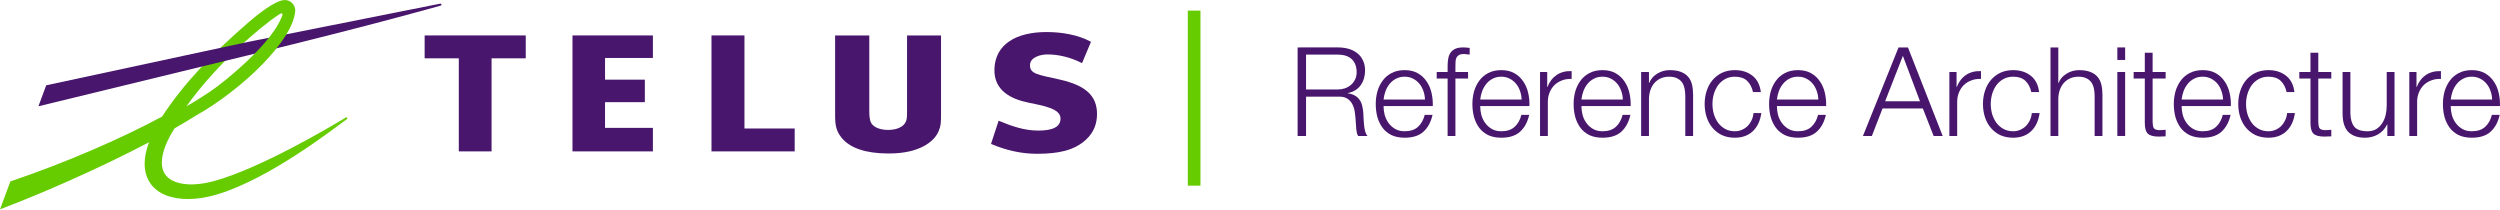
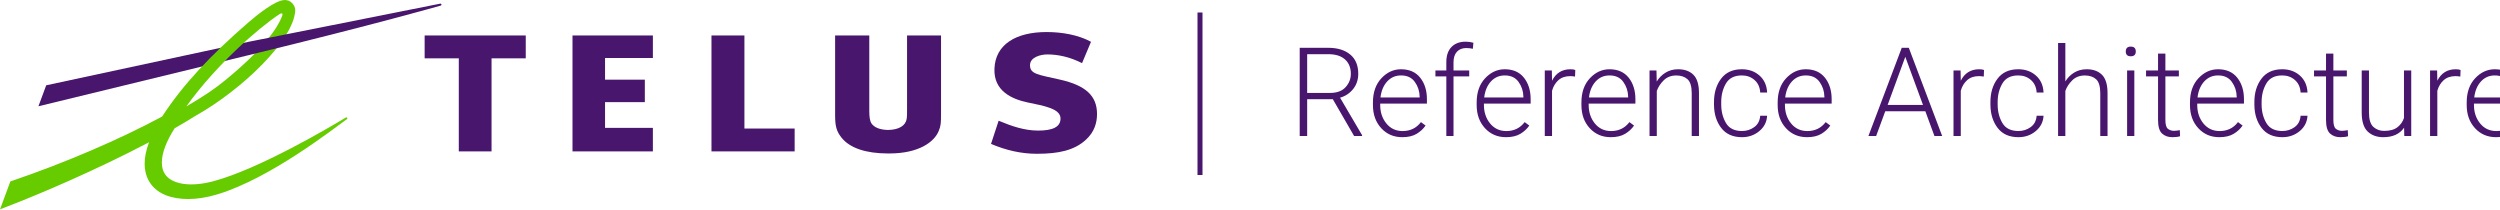
- <svg xmlns="http://www.w3.org/2000/svg" width="1e3" height="83.723" enable-background="new 0 0 273.274 74.559" version="1.1" viewBox="0 0 1e3 83.724">
-   <g fill="#49166d">
-     <polyline transform="matrix(1.8602 0 0 1.8602 0 .0065079)" points="140.39 12.462 140.39 7.616 123.1 7.616 123.1 32.549 140.39 32.549 140.39 27.492 130.1 27.492 130.1 21.965 138.66 21.965 138.66 17.125 130.1 17.125 130.1 12.462 140.39 12.462" />
-     <polyline transform="matrix(1.8602 0 0 1.8602 0 .0065079)" points="170.88 27.629 160.08 27.629 160.08 7.616 152.99 7.616 152.99 32.549 170.88 32.549 170.88 27.629" />
-     <path d="m424 31.849c-8.892-2.003-12.004-2.236-12.004-5.774 0-3.283 4.407-4.304 6.94-4.304 4.1 0 8.944 0.956 13.877 3.486l3.586-8.534c-5.058-2.757-11.542-3.905-17.785-3.905-12.264 0-20.492 4.976-20.839 14.677-0.352 8.847 6.845 12.156 13.455 13.522 6.373 1.317 12.837 2.444 12.969 6.23 0.117 3.491-3.023 4.987-8.949 4.987-5.486 0-10.588-1.763-15.8-3.947l-3.045 9.277c5.992 2.548 12.076 3.953 18.345 3.953 8.711 0 15.069-1.36 19.751-5.753 3.244-3.017 4.304-6.659 4.304-10.136 7e-3 -7.331-4.559-11.461-14.805-13.776" stroke-width="1.86" />
-     <polyline transform="matrix(1.8602 0 0 1.8602 0 .0065079)" points="113.05 12.538 113.05 7.616 91.309 7.616 91.309 12.538 98.655 12.538 98.655 32.549 105.7 32.549 105.7 12.538 113.05 12.538" />
-     <path d="m362.82 14.174v29.467c0 2.308 0 2.946-0.136 3.845-0.426 2.809-3.146 4.438-7.487 4.496-3.216-0.052-5.569-1.003-6.665-2.682-0.551-0.863-0.82-2.414-0.82-4.892v-30.233h-13.669v31.963c0 4.429 0.59 6.429 2.593 8.957 3.298 4.124 9.731 6.293 18.587 6.293h0.292 0.192c11.862 0 17.984-4.624 19.755-8.951 0.885-2.098 0.951-3.092 0.951-7.325v-30.937h-13.592" stroke-width="1.86" />
-     <path d="m176.02 1.474-76.652 15.261v5.346l0.244-0.063c50.638-12.309 76.407-19.712 76.615-19.764 0.286-0.074 0.387-0.298 0.348-0.485-0.043-0.197-0.249-0.361-0.554-0.294" stroke-width="1.86" />
-   </g>
-   <path d="m111.08 4.785v-0.007 0.007m2.621-4.769c-3.726 0.212-10.625 5.731-14.413 9.009-15.08 13.047-26.294 25.04-34.447 37.6-16.996 9.104-38.669 18.466-60.184 25.773l-0.519 0.175-4.141 11.152 2.364-0.915c13.687-5.216 36.532-15.012 57.241-25.901-1.166 3.11-1.754 5.969-1.754 8.577 0 1.942 0.326 3.75 0.975 5.394 1.302 3.281 3.869 5.766 7.428 7.18 5.3 2.113 12.53 2.152 20.78-0.344 21.076-6.39 46.075-26.003 51.517-29.904l0.208-0.147c0.214-0.154 0.229-0.387 0.14-0.545-0.119-0.18-0.37-0.229-0.577-0.102h-2e-3 2e-3l-0.268 0.162c-5.841 3.506-34.223 20.358-52.673 25.304-9.398 2.521-16.559 1.146-19.26-2.634-0.938-1.291-1.389-2.924-1.389-4.829 0-3.719 1.75-8.453 5.121-13.715 3.103-1.765 6.001-3.491 8.613-5.132 17.999-10.116 38.736-29.783 39.622-41.789 4e-3 -0.082 4e-3 -0.177 4e-3 -0.266 0-1.036-0.448-2.102-1.235-2.889-0.845-0.861-1.957-1.291-3.153-1.213zm-2.007 5.722c1.181-0.765 1.522-0.286 1.174 0.577-0.562 1.378-3.16 9.671-22.456 25.512-5.035 4.124-8.616 6.44-15.867 10.733 11.873-16.639 29.208-31.666 37.149-36.822z" fill="#6c0" stroke-width="1.86" />
-   <polyline transform="matrix(1.8602 0 0 1.8602 0 .0065079)" points="53.286 9.02 9.932 18.339 8.26 22.848 53.421 11.866 54.818 11.077 54.779 9.025 53.286 9.02" fill="#49166d" />
-   <g fill="#49166d" stroke-width="1.86" aria-label="Reference Architecture">
-     <path d="m522.42 35.789v-13.939h12.6q3.869 0 5.754 1.885 1.885 1.885 1.885 5.159 0 1.637-0.645 2.927-0.595 1.24-1.637 2.133-1.042 0.893-2.431 1.389-1.389 0.446-2.927 0.446zm-3.373-16.816v35.418h3.373v-15.725h12.798q2.381-0.099 3.72 0.794 1.389 0.893 2.083 2.381 0.744 1.438 0.942 3.324 0.248 1.835 0.347 3.72 0.05 0.546 0.099 1.29t0.099 1.538q0.099 0.744 0.248 1.488 0.198 0.694 0.496 1.19h3.72q-0.546-0.645-0.893-1.786-0.298-1.19-0.446-2.48-0.149-1.339-0.198-2.629-0.05-1.29-0.099-2.183-0.099-1.587-0.446-2.927-0.298-1.389-1.042-2.431-0.694-1.042-1.835-1.687-1.141-0.694-2.877-0.942v-0.099q3.423-0.694 5.159-3.175t1.736-5.853q0-2.381-0.893-4.117-0.843-1.786-2.331-2.877-1.438-1.141-3.423-1.687-1.935-0.546-4.117-0.546z" style="font-feature-settings:normal;font-variant-caps:normal;font-variant-ligatures:normal;font-variant-numeric:normal" />
-     <path d="m569.99 39.807h-16.568q0.198-1.736 0.794-3.373 0.645-1.687 1.687-2.927 1.042-1.29 2.53-2.034 1.488-0.794 3.423-0.794 1.885 0 3.373 0.794 1.488 0.744 2.53 2.034 1.042 1.24 1.587 2.877 0.595 1.637 0.645 3.423zm-16.568 2.629h19.693q0.099-2.679-0.496-5.258-0.595-2.629-1.984-4.613-1.339-2.034-3.522-3.274t-5.258-1.24q-3.026 0-5.258 1.19-2.183 1.141-3.571 3.075-1.389 1.885-2.083 4.316-0.645 2.431-0.645 4.96 0 2.728 0.645 5.208 0.694 2.431 2.083 4.316 1.389 1.835 3.571 2.927 2.232 1.042 5.258 1.042 4.861 0 7.49-2.381 2.679-2.381 3.671-6.746h-3.125q-0.744 2.976-2.679 4.762t-5.357 1.786q-2.232 0-3.82-0.942-1.587-0.942-2.629-2.381-1.042-1.438-1.538-3.224-0.446-1.835-0.446-3.522z" style="font-feature-settings:normal;font-variant-caps:normal;font-variant-ligatures:normal;font-variant-numeric:normal" />
-     <path d="m587.23 31.423v-2.629h-5.06v-2.232q0-1.042 0.05-1.935t0.347-1.538q0.347-0.694 1.042-1.091 0.694-0.397 1.984-0.397 0.546 0 1.091 0.099 0.546 0.05 1.19 0.149v-2.679q-0.744-0.099-1.339-0.149-0.595-0.05-1.29-0.05-1.885 0-3.125 0.546-1.19 0.546-1.885 1.538-0.694 0.992-0.942 2.381-0.248 1.389-0.248 3.026v2.331h-4.365v2.629h4.365v22.967h3.125v-22.967z" style="font-feature-settings:normal;font-variant-caps:normal;font-variant-ligatures:normal;font-variant-numeric:normal" />
-     <path d="m608.65 39.807h-16.568q0.198-1.736 0.794-3.373 0.645-1.687 1.687-2.927 1.042-1.29 2.53-2.034 1.488-0.794 3.423-0.794 1.885 0 3.373 0.794 1.488 0.744 2.53 2.034 1.042 1.24 1.587 2.877 0.595 1.637 0.645 3.423zm-16.568 2.629h19.693q0.099-2.679-0.496-5.258-0.595-2.629-1.984-4.613-1.339-2.034-3.522-3.274t-5.258-1.24q-3.026 0-5.258 1.19-2.183 1.141-3.571 3.075-1.389 1.885-2.083 4.316-0.645 2.431-0.645 4.96 0 2.728 0.645 5.208 0.694 2.431 2.083 4.316 1.389 1.835 3.571 2.927 2.232 1.042 5.258 1.042 4.861 0 7.49-2.381 2.679-2.381 3.671-6.746h-3.125q-0.744 2.976-2.679 4.762t-5.357 1.786q-2.232 0-3.82-0.942-1.587-0.942-2.629-2.381-1.042-1.438-1.538-3.224-0.446-1.835-0.446-3.522z" style="font-feature-settings:normal;font-variant-caps:normal;font-variant-ligatures:normal;font-variant-numeric:normal" />
-     <path d="m616.01 28.794v25.596h3.125v-13.641q0-2.034 0.694-3.72 0.694-1.736 1.935-2.976 1.29-1.24 3.026-1.885 1.736-0.694 3.869-0.595v-3.125q-3.472-0.149-6.002 1.538-2.48 1.687-3.671 4.812h-0.099v-6.002z" style="font-feature-settings:normal;font-variant-caps:normal;font-variant-ligatures:normal;font-variant-numeric:normal" />
-     <path d="m649.14 39.807h-16.568q0.198-1.736 0.794-3.373 0.645-1.687 1.687-2.927 1.042-1.29 2.53-2.034 1.488-0.794 3.423-0.794 1.885 0 3.373 0.794 1.488 0.744 2.53 2.034 1.042 1.24 1.587 2.877 0.595 1.637 0.645 3.423zm-16.568 2.629h19.693q0.099-2.679-0.496-5.258-0.595-2.629-1.984-4.613-1.339-2.034-3.522-3.274t-5.258-1.24q-3.026 0-5.258 1.19-2.183 1.141-3.571 3.075-1.389 1.885-2.083 4.316-0.645 2.431-0.645 4.96 0 2.728 0.645 5.208 0.694 2.431 2.083 4.316 1.389 1.835 3.571 2.927 2.232 1.042 5.258 1.042 4.861 0 7.49-2.381 2.679-2.381 3.671-6.746h-3.125q-0.744 2.976-2.679 4.762-1.935 1.786-5.357 1.786-2.232 0-3.82-0.942-1.587-0.942-2.629-2.381-1.042-1.438-1.538-3.224-0.446-1.835-0.446-3.522z" style="font-feature-settings:normal;font-variant-caps:normal;font-variant-ligatures:normal;font-variant-numeric:normal" />
-     <path d="m656.46 28.794v25.596h3.125v-14.931q0.05-1.885 0.595-3.472 0.595-1.637 1.587-2.778 1.042-1.19 2.48-1.835 1.488-0.694 3.373-0.694t3.125 0.595q1.29 0.595 2.034 1.637 0.744 1.042 1.042 2.48 0.298 1.389 0.298 3.026v15.973h3.125v-16.469q0-2.282-0.446-4.117-0.446-1.835-1.538-3.075-1.091-1.29-2.927-1.984-1.786-0.694-4.464-0.694-2.728 0-5.01 1.438-2.282 1.389-3.175 3.72h-0.099v-4.415z" style="font-feature-settings:normal;font-variant-caps:normal;font-variant-ligatures:normal;font-variant-numeric:normal" />
-     <path d="m701.21 36.83h3.125q-0.546-4.415-3.423-6.597-2.828-2.183-6.945-2.183-2.927 0-5.208 1.091-2.232 1.091-3.77 2.927-1.538 1.835-2.331 4.316-0.794 2.431-0.794 5.208t0.794 5.258q0.794 2.431 2.331 4.266 1.538 1.835 3.77 2.927 2.282 1.042 5.208 1.042 4.365 0 7.143-2.579 2.778-2.629 3.423-7.292h-3.125q-0.149 1.587-0.794 2.927t-1.637 2.331q-0.992 0.942-2.282 1.488t-2.728 0.546q-2.232 0-3.919-0.942-1.687-0.942-2.828-2.48-1.091-1.538-1.687-3.472-0.546-1.984-0.546-4.018t0.546-3.968q0.595-1.984 1.687-3.522 1.141-1.538 2.828-2.48 1.687-0.942 3.919-0.942 3.125 0 4.861 1.637 1.736 1.637 2.381 4.514z" style="font-feature-settings:normal;font-variant-caps:normal;font-variant-ligatures:normal;font-variant-numeric:normal" />
-     <path d="m727.33 39.807h-16.568q0.198-1.736 0.794-3.373 0.645-1.687 1.687-2.927 1.042-1.29 2.53-2.034 1.488-0.794 3.423-0.794 1.885 0 3.373 0.794 1.488 0.744 2.53 2.034 1.042 1.24 1.587 2.877 0.595 1.637 0.645 3.423zm-16.568 2.629h19.693q0.099-2.679-0.496-5.258-0.595-2.629-1.984-4.613-1.339-2.034-3.522-3.274t-5.258-1.24q-3.026 0-5.258 1.19-2.183 1.141-3.571 3.075-1.389 1.885-2.083 4.316-0.645 2.431-0.645 4.96 0 2.728 0.645 5.208 0.694 2.431 2.083 4.316 1.389 1.835 3.571 2.927 2.232 1.042 5.258 1.042 4.861 0 7.49-2.381 2.679-2.381 3.671-6.746h-3.125q-0.744 2.976-2.679 4.762t-5.357 1.786q-2.232 0-3.82-0.942-1.587-0.942-2.629-2.381-1.042-1.438-1.538-3.224-0.446-1.835-0.446-3.522z" style="font-feature-settings:normal;font-variant-caps:normal;font-variant-ligatures:normal;font-variant-numeric:normal" />
-     <path d="m754.06 40.501 7.093-18.155 6.845 18.155zm5.357-21.528-14.236 35.418h3.571l4.266-11.012h16.121l4.316 11.012h3.621l-13.889-35.418z" style="font-feature-settings:normal;font-variant-caps:normal;font-variant-ligatures:normal;font-variant-numeric:normal" />
-     <path d="m779.75 28.794v25.596h3.125v-13.641q0-2.034 0.694-3.72 0.694-1.736 1.935-2.976 1.29-1.24 3.026-1.885 1.736-0.694 3.869-0.595v-3.125q-3.472-0.149-6.002 1.538-2.48 1.687-3.671 4.812h-0.099v-6.002z" style="font-feature-settings:normal;font-variant-caps:normal;font-variant-ligatures:normal;font-variant-numeric:normal" />
-     <path d="m812.53 36.83h3.125q-0.546-4.415-3.423-6.597-2.828-2.183-6.945-2.183-2.927 0-5.208 1.091-2.232 1.091-3.77 2.927-1.538 1.835-2.331 4.316-0.794 2.431-0.794 5.208t0.794 5.258q0.794 2.431 2.331 4.266 1.538 1.835 3.77 2.927 2.282 1.042 5.208 1.042 4.365 0 7.143-2.579 2.778-2.629 3.423-7.292h-3.125q-0.149 1.587-0.794 2.927t-1.637 2.331q-0.992 0.942-2.282 1.488-1.29 0.546-2.728 0.546-2.232 0-3.919-0.942-1.687-0.942-2.828-2.48-1.091-1.538-1.687-3.472-0.546-1.984-0.546-4.018t0.546-3.968q0.595-1.984 1.687-3.522 1.141-1.538 2.828-2.48 1.687-0.942 3.919-0.942 3.125 0 4.861 1.637 1.736 1.637 2.381 4.514z" style="font-feature-settings:normal;font-variant-caps:normal;font-variant-ligatures:normal;font-variant-numeric:normal" />
-     <path d="m820.2 18.973v35.418h3.125v-14.931q0.05-1.885 0.595-3.472 0.595-1.637 1.587-2.778 1.042-1.19 2.48-1.835 1.488-0.694 3.373-0.694t3.125 0.595q1.29 0.595 2.034 1.637 0.744 1.042 1.042 2.48 0.298 1.389 0.298 3.026v15.973h3.125v-16.469q0-2.282-0.446-4.117-0.446-1.835-1.538-3.075-1.091-1.29-2.927-1.984-1.786-0.694-4.464-0.694-2.728 0-5.01 1.438-2.282 1.389-3.175 3.72h-0.099v-14.237z" style="font-feature-settings:normal;font-variant-caps:normal;font-variant-ligatures:normal;font-variant-numeric:normal" />
-     <path d="m846.94 18.973v5.01h3.125v-5.01zm0 9.822v25.596h3.125v-25.596z" style="font-feature-settings:normal;font-variant-caps:normal;font-variant-ligatures:normal;font-variant-numeric:normal" />
-     <path d="m861.05 28.794v-7.689h-3.125v7.689h-4.464v2.629h4.464v17.51q-0.05 3.274 1.19 4.514 1.24 1.19 4.365 1.19 0.694 0 1.389-0.05t1.389-0.05v-2.629q-1.339 0.149-2.679 0.149-1.687-0.099-2.133-0.942-0.397-0.893-0.397-2.431v-17.262h5.208v-2.629z" style="font-feature-settings:normal;font-variant-caps:normal;font-variant-ligatures:normal;font-variant-numeric:normal" />
-     <path d="m889.22 39.807h-16.568q0.198-1.736 0.794-3.373 0.645-1.687 1.687-2.927 1.042-1.29 2.53-2.034 1.488-0.794 3.423-0.794 1.885 0 3.373 0.794 1.488 0.744 2.53 2.034 1.042 1.24 1.587 2.877 0.595 1.637 0.645 3.423zm-16.568 2.629h19.693q0.099-2.679-0.496-5.258-0.595-2.629-1.984-4.613-1.339-2.034-3.522-3.274t-5.258-1.24q-3.026 0-5.258 1.19-2.183 1.141-3.571 3.075-1.389 1.885-2.083 4.316-0.645 2.431-0.645 4.96 0 2.728 0.645 5.208 0.694 2.431 2.083 4.316 1.389 1.835 3.571 2.927 2.232 1.042 5.258 1.042 4.861 0 7.49-2.381 2.679-2.381 3.671-6.746h-3.125q-0.744 2.976-2.679 4.762t-5.357 1.786q-2.232 0-3.82-0.942-1.587-0.942-2.629-2.381-1.042-1.438-1.538-3.224-0.446-1.835-0.446-3.522z" style="font-feature-settings:normal;font-variant-caps:normal;font-variant-ligatures:normal;font-variant-numeric:normal" />
-     <path d="m914.65 36.83h3.125q-0.546-4.415-3.423-6.597-2.828-2.183-6.945-2.183-2.927 0-5.208 1.091-2.232 1.091-3.77 2.927-1.538 1.835-2.331 4.316-0.794 2.431-0.794 5.208t0.794 5.258q0.794 2.431 2.331 4.266 1.538 1.835 3.77 2.927 2.282 1.042 5.208 1.042 4.365 0 7.143-2.579 2.778-2.629 3.423-7.292h-3.125q-0.149 1.587-0.794 2.927-0.645 1.339-1.637 2.331-0.992 0.942-2.282 1.488-1.29 0.546-2.728 0.546-2.232 0-3.919-0.942-1.687-0.942-2.828-2.48-1.091-1.538-1.687-3.472-0.546-1.984-0.546-4.018t0.546-3.968q0.595-1.984 1.687-3.522 1.141-1.538 2.828-2.48 1.687-0.942 3.919-0.942 3.125 0 4.861 1.637 1.736 1.637 2.381 4.514z" style="font-feature-settings:normal;font-variant-caps:normal;font-variant-ligatures:normal;font-variant-numeric:normal" />
-     <path d="m927.32 28.794v-7.689h-3.125v7.689h-4.464v2.629h4.464v17.51q-0.05 3.274 1.19 4.514 1.24 1.19 4.365 1.19 0.694 0 1.389-0.05 0.694-0.05 1.389-0.05v-2.629q-1.339 0.149-2.679 0.149-1.687-0.099-2.133-0.942-0.397-0.893-0.397-2.431v-17.262h5.208v-2.629z" style="font-feature-settings:normal;font-variant-caps:normal;font-variant-ligatures:normal;font-variant-numeric:normal" />
-     <path d="m957.82 54.39v-25.596h-3.125v13.443q0 1.935-0.446 3.82-0.446 1.835-1.389 3.274-0.942 1.438-2.381 2.331-1.438 0.843-3.472 0.843-3.72 0-5.258-1.786-1.488-1.786-1.587-5.258v-16.667h-3.125v16.618q0 2.282 0.496 4.068t1.538 3.026q1.091 1.24 2.778 1.885 1.736 0.694 4.167 0.694 2.877 0 5.208-1.339 2.381-1.389 3.621-3.968h0.099v4.613z" style="font-feature-settings:normal;font-variant-caps:normal;font-variant-ligatures:normal;font-variant-numeric:normal" />
-     <path d="m963.73 28.794v25.596h3.125v-13.641q0-2.034 0.694-3.72 0.694-1.736 1.935-2.976 1.29-1.24 3.026-1.885 1.736-0.694 3.869-0.595v-3.125q-3.472-0.149-6.002 1.538-2.48 1.687-3.671 4.812h-0.099v-6.002z" style="font-feature-settings:normal;font-variant-caps:normal;font-variant-ligatures:normal;font-variant-numeric:normal" />
-     <path d="m996.86 39.807h-16.568q0.198-1.736 0.794-3.373 0.645-1.687 1.687-2.927 1.042-1.29 2.53-2.034 1.488-0.794 3.423-0.794 1.885 0 3.373 0.794 1.488 0.744 2.53 2.034 1.042 1.24 1.587 2.877 0.595 1.637 0.645 3.423zm-16.568 2.629h19.693q0.099-2.679-0.496-5.258-0.595-2.629-1.984-4.613-1.339-2.034-3.522-3.274t-5.258-1.24q-3.026 0-5.258 1.19-2.183 1.141-3.571 3.075-1.389 1.885-2.083 4.316-0.645 2.431-0.645 4.96 0 2.728 0.645 5.208 0.694 2.431 2.083 4.316 1.389 1.835 3.571 2.927 2.232 1.042 5.258 1.042 4.861 0 7.49-2.381 2.679-2.381 3.671-6.746h-3.125q-0.744 2.976-2.679 4.762t-5.357 1.786q-2.232 0-3.82-0.942-1.587-0.942-2.629-2.381-1.042-1.438-1.538-3.224-0.446-1.835-0.446-3.522z" style="font-feature-settings:normal;font-variant-caps:normal;font-variant-ligatures:normal;font-variant-numeric:normal" />
-   </g>
-   <text x="467.981" y="58.484" fill="#66cc00" font-family="sans-serif" font-size="74.407px" letter-spacing="0px" stroke-width="1.86" word-spacing="0px" style="line-height:1.25" xml:space="preserve">
-     <tspan x="467.981" y="58.484" fill="#66cc00" font-family="HelveticaNeue" stroke-width="1.86">|</tspan>
-   </text>
+ <svg xmlns="http://www.w3.org/2000/svg" width="1000" height="83.723" viewBox="0 0 1000 83.724">`<path fill="#49166d" d="M99.121 16.785L18.475 34.12l-3.11 8.388 84.007-20.429 2.599-1.467-.073-3.817-2.777-.01" />
+   <path d="M111.082 4.785v-.007.007m2.62-4.77c-3.725.213-10.624 5.732-14.412 9.01-15.08 13.047-26.293 25.04-34.446 37.6C47.847 55.727 26.174 65.09 4.66 72.396l-.52.175L0 83.723l2.364-.915c13.687-5.216 36.532-15.011 57.241-25.9-1.166 3.11-1.754 5.969-1.754 8.577 0 1.942.326 3.75.975 5.394 1.302 3.281 3.87 5.767 7.428 7.18 5.3 2.113 12.53 2.152 20.78-.344 21.075-6.39 46.074-26.003 51.517-29.904l.208-.147c.214-.154.23-.387.14-.545-.12-.18-.37-.229-.577-.102h-.002.002l-.268.162c-5.84 3.506-34.223 20.357-52.672 25.303-9.398 2.521-16.56 1.146-19.26-2.634-.938-1.29-1.39-2.924-1.39-4.829 0-3.718 1.75-8.452 5.121-13.715 3.103-1.765 6.001-3.491 8.613-5.132 17.999-10.115 38.736-29.783 39.621-41.789.004-.081.004-.176.004-.266 0-1.036-.448-2.102-1.235-2.888a3.98 3.98 0 0 0-3.153-1.213zm-2.006 5.723c1.181-.765 1.521-.287 1.174.576-.562 1.379-3.16 9.671-22.456 25.513-5.036 4.124-8.617 6.44-15.868 10.733 11.874-16.64 29.209-31.666 37.15-36.822z" fill="#6c0" />
+   <path d="M176.024 1.474L99.372 16.735v5.346l.244-.063C150.253 9.709 176.022 2.306 176.23 2.254c.286-.075.387-.298.348-.486-.043-.197-.25-.36-.555-.294M210.298 23.33v-9.156H169.85v9.155h13.665v37.224h13.101V23.33h13.682M261.15 23.188v-9.014h-32.156v46.38h32.155v-9.408h-19.135v-10.28h15.917v-9.004h-15.917v-8.674h19.135M317.857 51.401h-20.09V14.174h-13.18v46.38h33.27V51.4M362.82 14.174V43.64c0 2.308 0 2.946-.135 3.845-.426 2.808-3.146 4.438-7.487 4.496-3.216-.053-5.57-1.003-6.665-2.683-.55-.863-.82-2.414-.82-4.892V14.174h-13.67v31.963c0 4.429.59 6.429 2.594 8.957 3.298 4.124 9.73 6.293 18.587 6.293h.483c11.863 0 17.985-4.625 19.755-8.952.886-2.098.951-3.091.951-7.325V14.174h-13.592M424.004 31.849C415.112 29.846 412 29.613 412 26.075c0-3.283 4.407-4.304 6.94-4.304 4.1 0 8.944.956 13.877 3.485l3.587-8.534c-5.058-2.757-11.543-3.904-17.786-3.904-12.264 0-20.491 4.975-20.84 14.676-.35 8.847 6.846 12.156 13.456 13.522 6.372 1.317 12.837 2.444 12.969 6.23.117 3.491-3.023 4.987-8.95 4.987-5.485 0-10.588-1.764-15.8-3.948l-3.045 9.277c5.992 2.548 12.076 3.953 18.345 3.953 8.711 0 15.07-1.36 19.751-5.754 3.244-3.017 4.305-6.659 4.305-10.136.007-7.33-4.56-11.46-14.805-13.776" fill="#49166d" />
+   <path stroke="#49166d" stroke-width="2" d="M480 5v65" />
+   <text x="515.476" y="54.39" style="font-variant-ligatures:normal;font-variant-caps:normal;font-variant-numeric:normal;font-feature-settings:normal;text-align:start" font-weight="300" font-size="49.605" font-family="-apple-system,BlinkMacSystemFont,'Segoe UI',Roboto,Oxygen-Sans,Ubuntu,Cantarell,'Helvetica Neue',sans-serif" fill="#49166d" stroke-width="1.86">Reference Architecture</text>
</svg>
